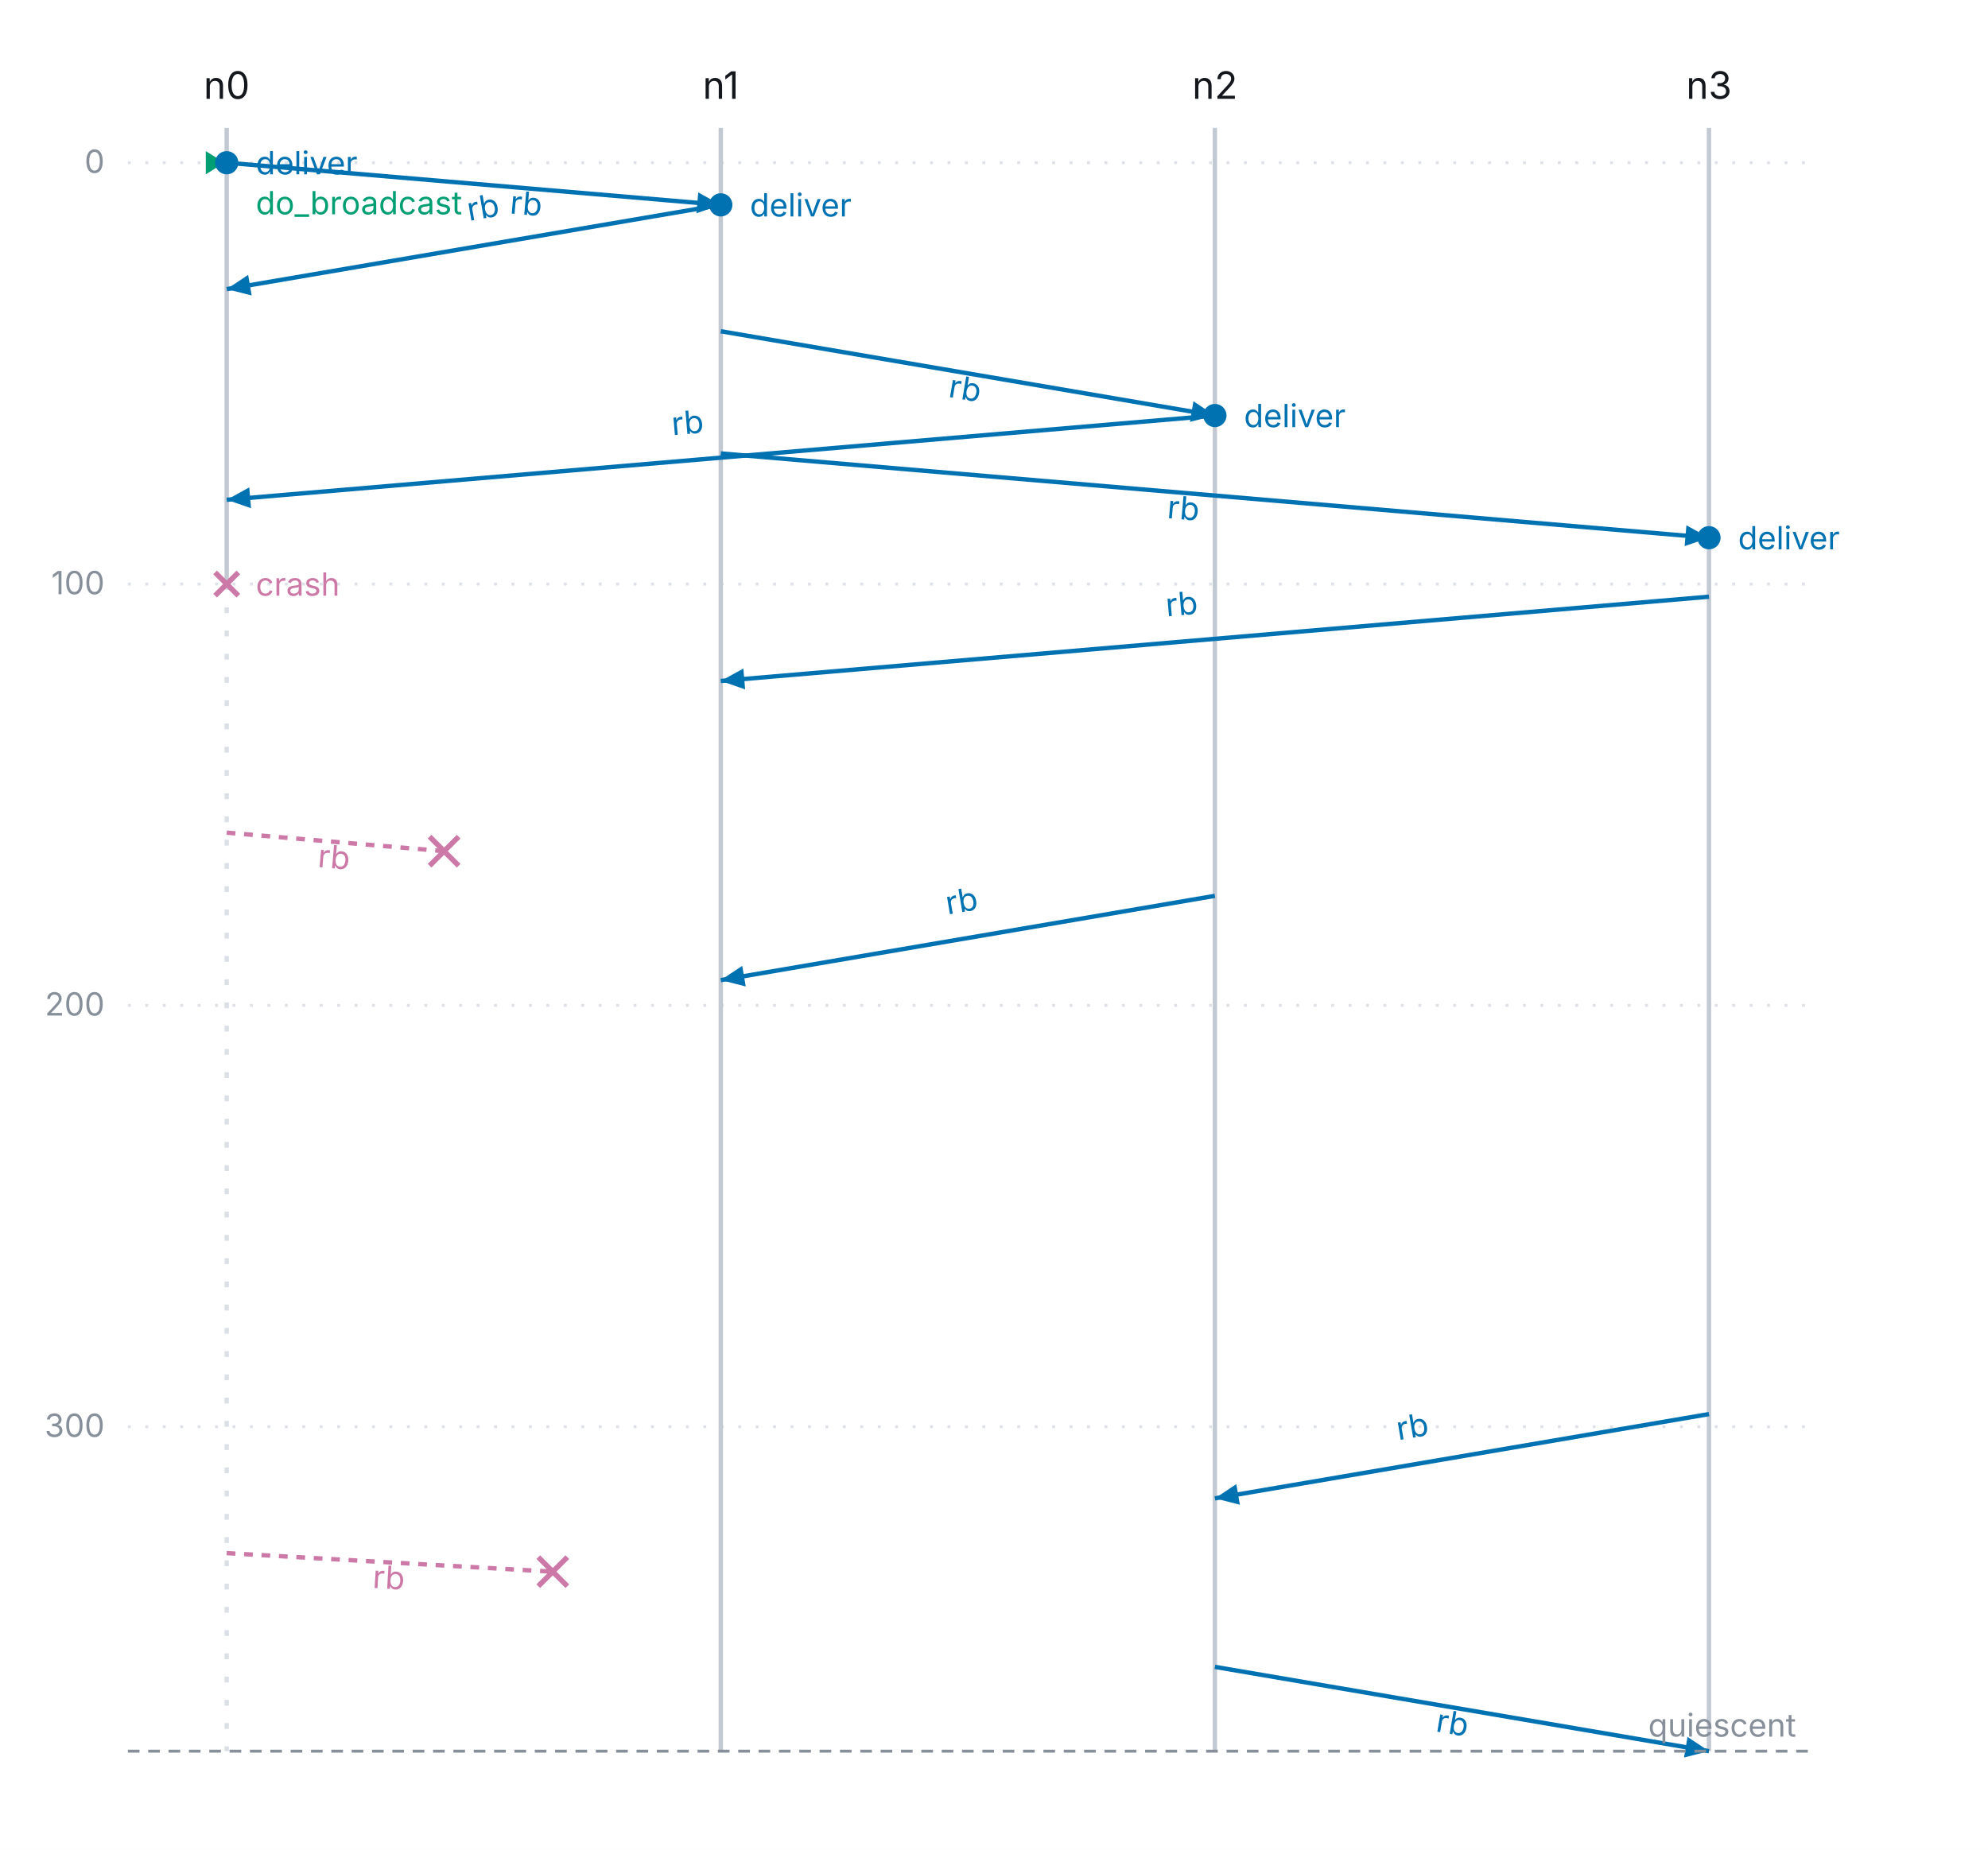
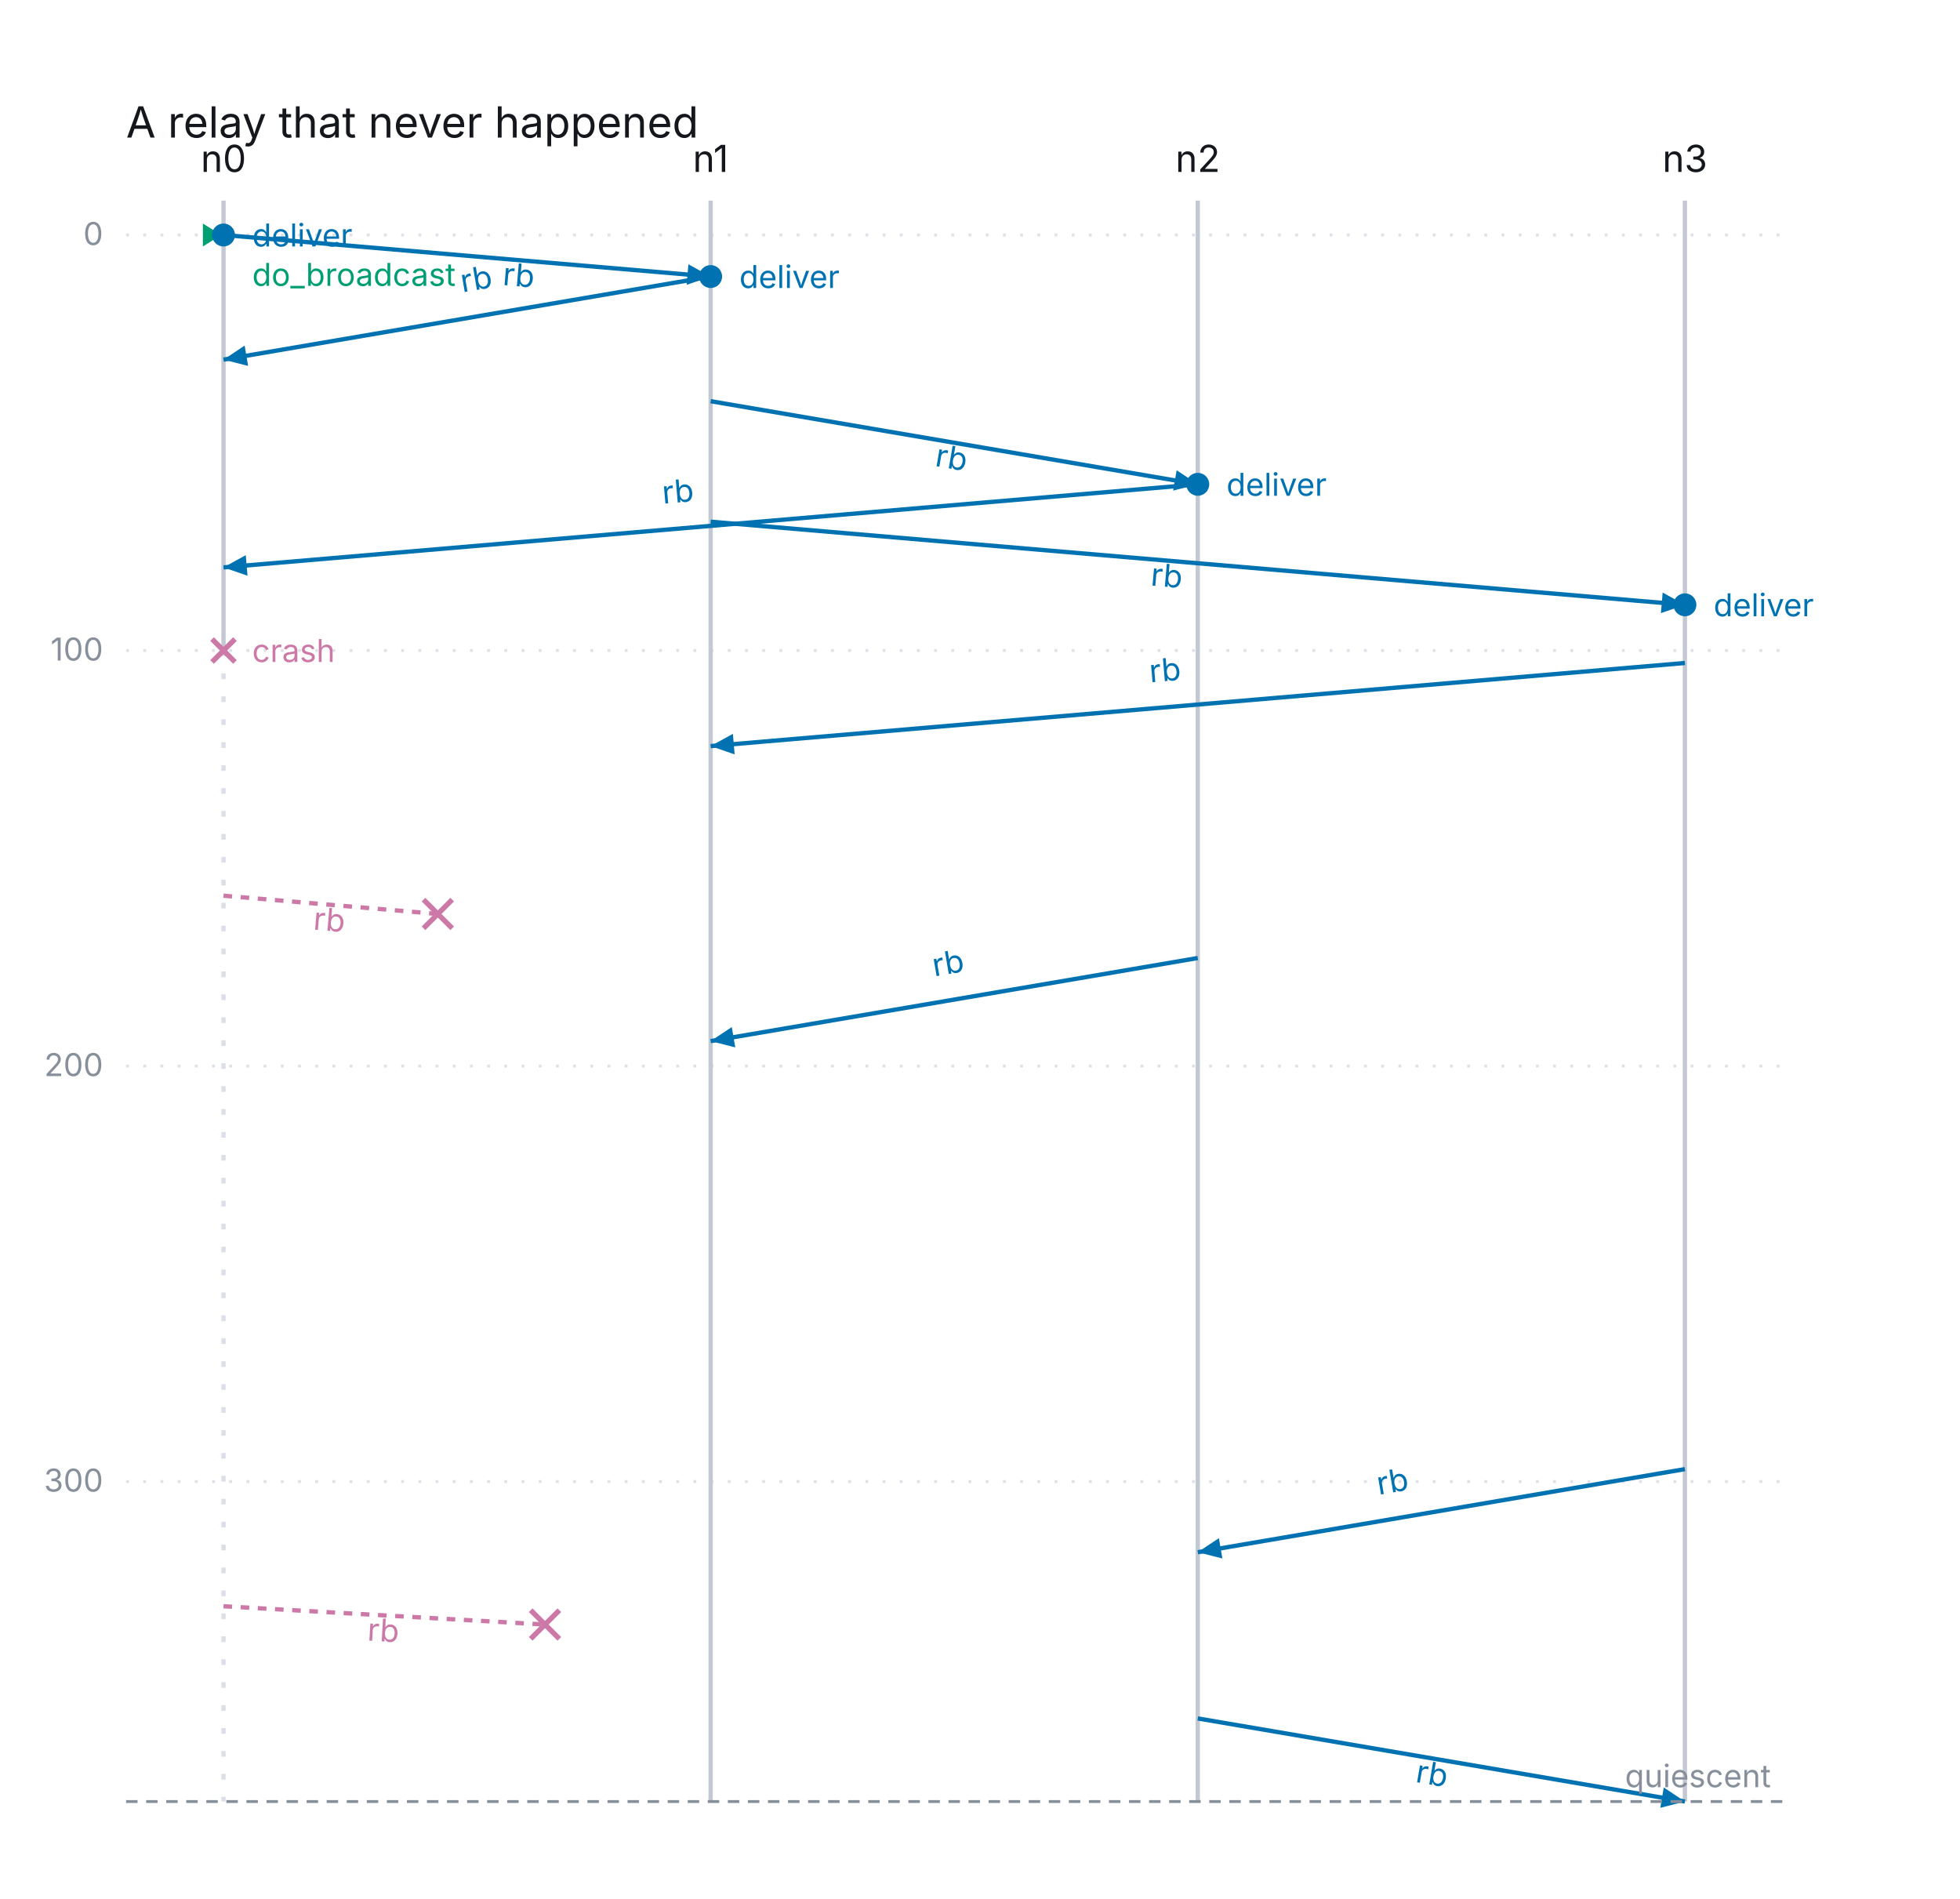
- <svg xmlns="http://www.w3.org/2000/svg" viewBox="0 0 684 636.65" width="684" height="636.65" role="img">
+ <svg xmlns="http://www.w3.org/2000/svg" viewBox="0 0 684 662.65" width="684" height="662.65" role="img">
  <defs>
    <marker id="h0072b2" viewBox="0 0 10 10" refX="9" refY="5" markerWidth="6" markerHeight="6" orient="auto-start-reverse">
      <path d="M 0 1 L 9 5 L 0 9 z" fill="#0072b2" />
    </marker>
  </defs>
-   <rect x="0" y="0" width="684" height="636.65" fill="#ffffff" />
-   <text x="36" y="59.5" font-size="11" text-anchor="end" fill="#878f9b" font-family="Inter, ui-sans-serif, system-ui, sans-serif" font-variant-numeric="tabular-nums">0</text>
-   <line x1="44" y1="56" x2="622" y2="56" stroke="#c3c9d3" stroke-width="1" stroke-dasharray="1 5" stroke-opacity="0.55" />
-   <text x="36" y="204.5" font-size="11" text-anchor="end" fill="#878f9b" font-family="Inter, ui-sans-serif, system-ui, sans-serif" font-variant-numeric="tabular-nums">100</text>
-   <line x1="44" y1="201" x2="622" y2="201" stroke="#c3c9d3" stroke-width="1" stroke-dasharray="1 5" stroke-opacity="0.55" />
-   <text x="36" y="349.5" font-size="11" text-anchor="end" fill="#878f9b" font-family="Inter, ui-sans-serif, system-ui, sans-serif" font-variant-numeric="tabular-nums">200</text>
-   <line x1="44" y1="346" x2="622" y2="346" stroke="#c3c9d3" stroke-width="1" stroke-dasharray="1 5" stroke-opacity="0.55" />
-   <text x="36" y="494.5" font-size="11" text-anchor="end" fill="#878f9b" font-family="Inter, ui-sans-serif, system-ui, sans-serif" font-variant-numeric="tabular-nums">300</text>
-   <line x1="44" y1="491" x2="622" y2="491" stroke="#c3c9d3" stroke-width="1" stroke-dasharray="1 5" stroke-opacity="0.55" />
-   <text x="78" y="34" font-size="13" text-anchor="middle" fill="#14171c" font-family="Inter, ui-sans-serif, system-ui, sans-serif" font-variant-numeric="tabular-nums">n0</text>
-   <line x1="78" y1="44" x2="78" y2="201" stroke="#c3c9d3" stroke-width="1.5" />
-   <line x1="78" y1="201" x2="78" y2="602.65" stroke="#dbdfe6" stroke-width="1.5" stroke-dasharray="2 6" />
-   <text x="248" y="34" font-size="13" text-anchor="middle" fill="#14171c" font-family="Inter, ui-sans-serif, system-ui, sans-serif" font-variant-numeric="tabular-nums">n1</text>
-   <line x1="248" y1="44" x2="248" y2="602.65" stroke="#c3c9d3" stroke-width="1.5" />
-   <text x="418" y="34" font-size="13" text-anchor="middle" fill="#14171c" font-family="Inter, ui-sans-serif, system-ui, sans-serif" font-variant-numeric="tabular-nums">n2</text>
-   <line x1="418" y1="44" x2="418" y2="602.65" stroke="#c3c9d3" stroke-width="1.5" />
-   <text x="588" y="34" font-size="13" text-anchor="middle" fill="#14171c" font-family="Inter, ui-sans-serif, system-ui, sans-serif" font-variant-numeric="tabular-nums">n3</text>
-   <line x1="588" y1="44" x2="588" y2="602.65" stroke="#c3c9d3" stroke-width="1.5" />
-   <line x1="78" y1="56" x2="248" y2="70.5" stroke="#0072b2" stroke-width="1.5" marker-end="url(#h0072b2)" />
-   <line x1="248" y1="70.5" x2="78" y2="99.5" stroke="#0072b2" stroke-width="1.5" marker-end="url(#h0072b2)" />
-   <line x1="248" y1="114" x2="418" y2="143" stroke="#0072b2" stroke-width="1.5" marker-end="url(#h0072b2)" />
-   <line x1="418" y1="143" x2="78" y2="172" stroke="#0072b2" stroke-width="1.5" marker-end="url(#h0072b2)" />
-   <line x1="248" y1="156.05" x2="588" y2="185.05" stroke="#0072b2" stroke-width="1.5" marker-end="url(#h0072b2)" />
-   <line x1="588" y1="205.35" x2="248" y2="234.35" stroke="#0072b2" stroke-width="1.5" marker-end="url(#h0072b2)" />
-   <line x1="78" y1="286.55" x2="152.8" y2="292.93" stroke="#cc79a7" stroke-width="1.5" stroke-dasharray="3 3" />
-   <line x1="147.8" y1="287.93" x2="157.8" y2="297.93" stroke="#cc79a7" stroke-width="1.8" />
-   <line x1="157.8" y1="287.93" x2="147.8" y2="297.93" stroke="#cc79a7" stroke-width="1.8" />
-   <line x1="418" y1="308.3" x2="248" y2="337.3" stroke="#0072b2" stroke-width="1.5" marker-end="url(#h0072b2)" />
-   <line x1="588" y1="486.65" x2="418" y2="515.65" stroke="#0072b2" stroke-width="1.5" marker-end="url(#h0072b2)" />
-   <line x1="78" y1="534.5" x2="190.2" y2="540.88" stroke="#cc79a7" stroke-width="1.5" stroke-dasharray="3 3" />
-   <line x1="185.2" y1="535.88" x2="195.2" y2="545.88" stroke="#cc79a7" stroke-width="1.8" />
-   <line x1="195.2" y1="535.88" x2="185.2" y2="545.88" stroke="#cc79a7" stroke-width="1.8" />
-   <line x1="418" y1="573.65" x2="588" y2="602.65" stroke="#0072b2" stroke-width="1.5" marker-end="url(#h0072b2)" />
-   <polygon points="70.8,52 77.2,56 70.8,60" fill="#009e73" />
-   <circle cx="78" cy="56" r="4" fill="#0072b2" />
-   <circle cx="248" cy="70.5" r="4" fill="#0072b2" />
-   <circle cx="418" cy="143" r="4" fill="#0072b2" />
-   <circle cx="588" cy="185.05" r="4" fill="#0072b2" />
-   <line x1="74" y1="197" x2="82" y2="205" stroke="#cc79a7" stroke-width="1.8" />
-   <line x1="82" y1="197" x2="74" y2="205" stroke="#cc79a7" stroke-width="1.8" />
-   <line x1="44" y1="602.65" x2="622" y2="602.65" stroke="#878f9b" stroke-width="1" stroke-dasharray="4 3" />
-   <text x="88" y="60" font-size="11" text-anchor="start" fill="#0072b2" font-family="Inter, ui-sans-serif, system-ui, sans-serif">deliver</text>
-   <text x="88" y="73.75" font-size="11" text-anchor="start" fill="#009e73" font-family="Inter, ui-sans-serif, system-ui, sans-serif">do_broadcast</text>
-   <text x="88" y="205" font-size="11" text-anchor="start" fill="#cc79a7" font-family="Inter, ui-sans-serif, system-ui, sans-serif">crash</text>
-   <text x="258" y="74.5" font-size="11" text-anchor="start" fill="#0072b2" font-family="Inter, ui-sans-serif, system-ui, sans-serif">deliver</text>
-   <text x="428" y="147" font-size="11" text-anchor="start" fill="#0072b2" font-family="Inter, ui-sans-serif, system-ui, sans-serif">deliver</text>
-   <text x="598" y="189.05" font-size="11" text-anchor="start" fill="#0072b2" font-family="Inter, ui-sans-serif, system-ui, sans-serif">deliver</text>
-   <text x="618" y="597.65" font-size="11" text-anchor="end" fill="#878f9b" font-family="Inter, ui-sans-serif, system-ui, sans-serif">quiescent</text>
-   <text x="180.74" y="73.9" font-size="11" text-anchor="middle" fill="#0072b2" font-family="Inter, ui-sans-serif, system-ui, sans-serif" transform="rotate(4.88 180.74 73.9)">rb</text>
-   <text x="166.8" y="75.11" font-size="11" text-anchor="middle" fill="#0072b2" font-family="Inter, ui-sans-serif, system-ui, sans-serif" transform="rotate(-9.68 166.8 75.11)">rb</text>
-   <text x="331.47" y="137.48" font-size="11" text-anchor="middle" fill="#0072b2" font-family="Inter, ui-sans-serif, system-ui, sans-serif" transform="rotate(9.68 331.47 137.48)">rb</text>
-   <text x="236.88" y="149.31" font-size="11" text-anchor="middle" fill="#0072b2" font-family="Inter, ui-sans-serif, system-ui, sans-serif" transform="rotate(-4.88 236.88 149.31)">rb</text>
-   <text x="406.88" y="178.74" font-size="11" text-anchor="middle" fill="#0072b2" font-family="Inter, ui-sans-serif, system-ui, sans-serif" transform="rotate(4.88 406.88 178.74)">rb</text>
-   <text x="406.88" y="211.66" font-size="11" text-anchor="middle" fill="#0072b2" font-family="Inter, ui-sans-serif, system-ui, sans-serif" transform="rotate(-4.88 406.88 211.66)">rb</text>
-   <text x="114.63" y="298.82" font-size="11" text-anchor="middle" fill="#cc79a7" font-family="Inter, ui-sans-serif, system-ui, sans-serif" transform="rotate(4.88 114.63 298.82)">rb</text>
-   <text x="331.47" y="313.82" font-size="11" text-anchor="middle" fill="#0072b2" font-family="Inter, ui-sans-serif, system-ui, sans-serif" transform="rotate(-9.68 331.47 313.82)">rb</text>
-   <text x="486.57" y="494.71" font-size="11" text-anchor="middle" fill="#0072b2" font-family="Inter, ui-sans-serif, system-ui, sans-serif" transform="rotate(-9.68 486.57 494.71)">rb</text>
-   <text x="133.58" y="546.78" font-size="11" text-anchor="middle" fill="#cc79a7" font-family="Inter, ui-sans-serif, system-ui, sans-serif" transform="rotate(3.25 133.58 546.78)">rb</text>
-   <text x="499.15" y="596.73" font-size="11" text-anchor="middle" fill="#0072b2" font-family="Inter, ui-sans-serif, system-ui, sans-serif" transform="rotate(9.68 499.15 596.73)">rb</text>
+   <rect x="0" y="0" width="684" height="662.65" fill="#ffffff" />
+   <text x="44" y="48" font-size="15" text-anchor="start" fill="#14171c" font-family="Inter, ui-sans-serif, system-ui, sans-serif">A relay that never happened</text>
+   <text x="36" y="85.5" font-size="11" text-anchor="end" fill="#878f9b" font-family="Inter, ui-sans-serif, system-ui, sans-serif" font-variant-numeric="tabular-nums">0</text>
+   <line x1="44" y1="82" x2="622" y2="82" stroke="#c3c9d3" stroke-width="1" stroke-dasharray="1 5" stroke-opacity="0.55" />
+   <text x="36" y="230.5" font-size="11" text-anchor="end" fill="#878f9b" font-family="Inter, ui-sans-serif, system-ui, sans-serif" font-variant-numeric="tabular-nums">100</text>
+   <line x1="44" y1="227" x2="622" y2="227" stroke="#c3c9d3" stroke-width="1" stroke-dasharray="1 5" stroke-opacity="0.55" />
+   <text x="36" y="375.5" font-size="11" text-anchor="end" fill="#878f9b" font-family="Inter, ui-sans-serif, system-ui, sans-serif" font-variant-numeric="tabular-nums">200</text>
+   <line x1="44" y1="372" x2="622" y2="372" stroke="#c3c9d3" stroke-width="1" stroke-dasharray="1 5" stroke-opacity="0.55" />
+   <text x="36" y="520.5" font-size="11" text-anchor="end" fill="#878f9b" font-family="Inter, ui-sans-serif, system-ui, sans-serif" font-variant-numeric="tabular-nums">300</text>
+   <line x1="44" y1="517" x2="622" y2="517" stroke="#c3c9d3" stroke-width="1" stroke-dasharray="1 5" stroke-opacity="0.55" />
+   <text x="78" y="60" font-size="13" text-anchor="middle" fill="#14171c" font-family="Inter, ui-sans-serif, system-ui, sans-serif" font-variant-numeric="tabular-nums">n0</text>
+   <line x1="78" y1="70" x2="78" y2="227" stroke="#c3c9d3" stroke-width="1.5" />
+   <line x1="78" y1="227" x2="78" y2="628.65" stroke="#dbdfe6" stroke-width="1.5" stroke-dasharray="2 6" />
+   <text x="248" y="60" font-size="13" text-anchor="middle" fill="#14171c" font-family="Inter, ui-sans-serif, system-ui, sans-serif" font-variant-numeric="tabular-nums">n1</text>
+   <line x1="248" y1="70" x2="248" y2="628.65" stroke="#c3c9d3" stroke-width="1.5" />
+   <text x="418" y="60" font-size="13" text-anchor="middle" fill="#14171c" font-family="Inter, ui-sans-serif, system-ui, sans-serif" font-variant-numeric="tabular-nums">n2</text>
+   <line x1="418" y1="70" x2="418" y2="628.65" stroke="#c3c9d3" stroke-width="1.5" />
+   <text x="588" y="60" font-size="13" text-anchor="middle" fill="#14171c" font-family="Inter, ui-sans-serif, system-ui, sans-serif" font-variant-numeric="tabular-nums">n3</text>
+   <line x1="588" y1="70" x2="588" y2="628.65" stroke="#c3c9d3" stroke-width="1.5" />
+   <line x1="78" y1="82" x2="248" y2="96.5" stroke="#0072b2" stroke-width="1.5" marker-end="url(#h0072b2)" />
+   <line x1="248" y1="96.5" x2="78" y2="125.5" stroke="#0072b2" stroke-width="1.5" marker-end="url(#h0072b2)" />
+   <line x1="248" y1="140" x2="418" y2="169" stroke="#0072b2" stroke-width="1.5" marker-end="url(#h0072b2)" />
+   <line x1="418" y1="169" x2="78" y2="198" stroke="#0072b2" stroke-width="1.5" marker-end="url(#h0072b2)" />
+   <line x1="248" y1="182.05" x2="588" y2="211.05" stroke="#0072b2" stroke-width="1.5" marker-end="url(#h0072b2)" />
+   <line x1="588" y1="231.35" x2="248" y2="260.35" stroke="#0072b2" stroke-width="1.5" marker-end="url(#h0072b2)" />
+   <line x1="78" y1="312.55" x2="152.8" y2="318.93" stroke="#cc79a7" stroke-width="1.5" stroke-dasharray="3 3" />
+   <line x1="147.8" y1="313.93" x2="157.8" y2="323.93" stroke="#cc79a7" stroke-width="1.8" />
+   <line x1="157.8" y1="313.93" x2="147.8" y2="323.93" stroke="#cc79a7" stroke-width="1.8" />
+   <line x1="418" y1="334.3" x2="248" y2="363.3" stroke="#0072b2" stroke-width="1.5" marker-end="url(#h0072b2)" />
+   <line x1="588" y1="512.65" x2="418" y2="541.65" stroke="#0072b2" stroke-width="1.5" marker-end="url(#h0072b2)" />
+   <line x1="78" y1="560.5" x2="190.2" y2="566.88" stroke="#cc79a7" stroke-width="1.5" stroke-dasharray="3 3" />
+   <line x1="185.2" y1="561.88" x2="195.2" y2="571.88" stroke="#cc79a7" stroke-width="1.8" />
+   <line x1="195.2" y1="561.88" x2="185.2" y2="571.88" stroke="#cc79a7" stroke-width="1.8" />
+   <line x1="418" y1="599.65" x2="588" y2="628.65" stroke="#0072b2" stroke-width="1.5" marker-end="url(#h0072b2)" />
+   <polygon points="70.8,78 77.2,82 70.8,86" fill="#009e73" />
+   <circle cx="78" cy="82" r="4" fill="#0072b2" />
+   <circle cx="248" cy="96.5" r="4" fill="#0072b2" />
+   <circle cx="418" cy="169" r="4" fill="#0072b2" />
+   <circle cx="588" cy="211.05" r="4" fill="#0072b2" />
+   <line x1="74" y1="223" x2="82" y2="231" stroke="#cc79a7" stroke-width="1.8" />
+   <line x1="82" y1="223" x2="74" y2="231" stroke="#cc79a7" stroke-width="1.8" />
+   <line x1="44" y1="628.65" x2="622" y2="628.65" stroke="#878f9b" stroke-width="1" stroke-dasharray="4 3" />
+   <text x="88" y="86" font-size="11" text-anchor="start" fill="#0072b2" font-family="Inter, ui-sans-serif, system-ui, sans-serif">deliver</text>
+   <text x="88" y="99.75" font-size="11" text-anchor="start" fill="#009e73" font-family="Inter, ui-sans-serif, system-ui, sans-serif">do_broadcast</text>
+   <text x="88" y="231" font-size="11" text-anchor="start" fill="#cc79a7" font-family="Inter, ui-sans-serif, system-ui, sans-serif">crash</text>
+   <text x="258" y="100.5" font-size="11" text-anchor="start" fill="#0072b2" font-family="Inter, ui-sans-serif, system-ui, sans-serif">deliver</text>
+   <text x="428" y="173" font-size="11" text-anchor="start" fill="#0072b2" font-family="Inter, ui-sans-serif, system-ui, sans-serif">deliver</text>
+   <text x="598" y="215.05" font-size="11" text-anchor="start" fill="#0072b2" font-family="Inter, ui-sans-serif, system-ui, sans-serif">deliver</text>
+   <text x="618" y="623.65" font-size="11" text-anchor="end" fill="#878f9b" font-family="Inter, ui-sans-serif, system-ui, sans-serif">quiescent</text>
+   <text x="180.74" y="99.9" font-size="11" text-anchor="middle" fill="#0072b2" font-family="Inter, ui-sans-serif, system-ui, sans-serif" transform="rotate(4.88 180.74 99.9)">rb</text>
+   <text x="166.8" y="101.11" font-size="11" text-anchor="middle" fill="#0072b2" font-family="Inter, ui-sans-serif, system-ui, sans-serif" transform="rotate(-9.68 166.8 101.11)">rb</text>
+   <text x="331.47" y="163.48" font-size="11" text-anchor="middle" fill="#0072b2" font-family="Inter, ui-sans-serif, system-ui, sans-serif" transform="rotate(9.68 331.47 163.48)">rb</text>
+   <text x="236.88" y="175.31" font-size="11" text-anchor="middle" fill="#0072b2" font-family="Inter, ui-sans-serif, system-ui, sans-serif" transform="rotate(-4.88 236.88 175.31)">rb</text>
+   <text x="406.88" y="204.74" font-size="11" text-anchor="middle" fill="#0072b2" font-family="Inter, ui-sans-serif, system-ui, sans-serif" transform="rotate(4.88 406.88 204.74)">rb</text>
+   <text x="406.88" y="237.66" font-size="11" text-anchor="middle" fill="#0072b2" font-family="Inter, ui-sans-serif, system-ui, sans-serif" transform="rotate(-4.88 406.88 237.66)">rb</text>
+   <text x="114.63" y="324.82" font-size="11" text-anchor="middle" fill="#cc79a7" font-family="Inter, ui-sans-serif, system-ui, sans-serif" transform="rotate(4.88 114.63 324.82)">rb</text>
+   <text x="331.47" y="339.82" font-size="11" text-anchor="middle" fill="#0072b2" font-family="Inter, ui-sans-serif, system-ui, sans-serif" transform="rotate(-9.68 331.47 339.82)">rb</text>
+   <text x="486.57" y="520.71" font-size="11" text-anchor="middle" fill="#0072b2" font-family="Inter, ui-sans-serif, system-ui, sans-serif" transform="rotate(-9.68 486.57 520.71)">rb</text>
+   <text x="133.58" y="572.78" font-size="11" text-anchor="middle" fill="#cc79a7" font-family="Inter, ui-sans-serif, system-ui, sans-serif" transform="rotate(3.25 133.58 572.78)">rb</text>
+   <text x="499.15" y="622.73" font-size="11" text-anchor="middle" fill="#0072b2" font-family="Inter, ui-sans-serif, system-ui, sans-serif" transform="rotate(9.68 499.15 622.73)">rb</text>
</svg>
